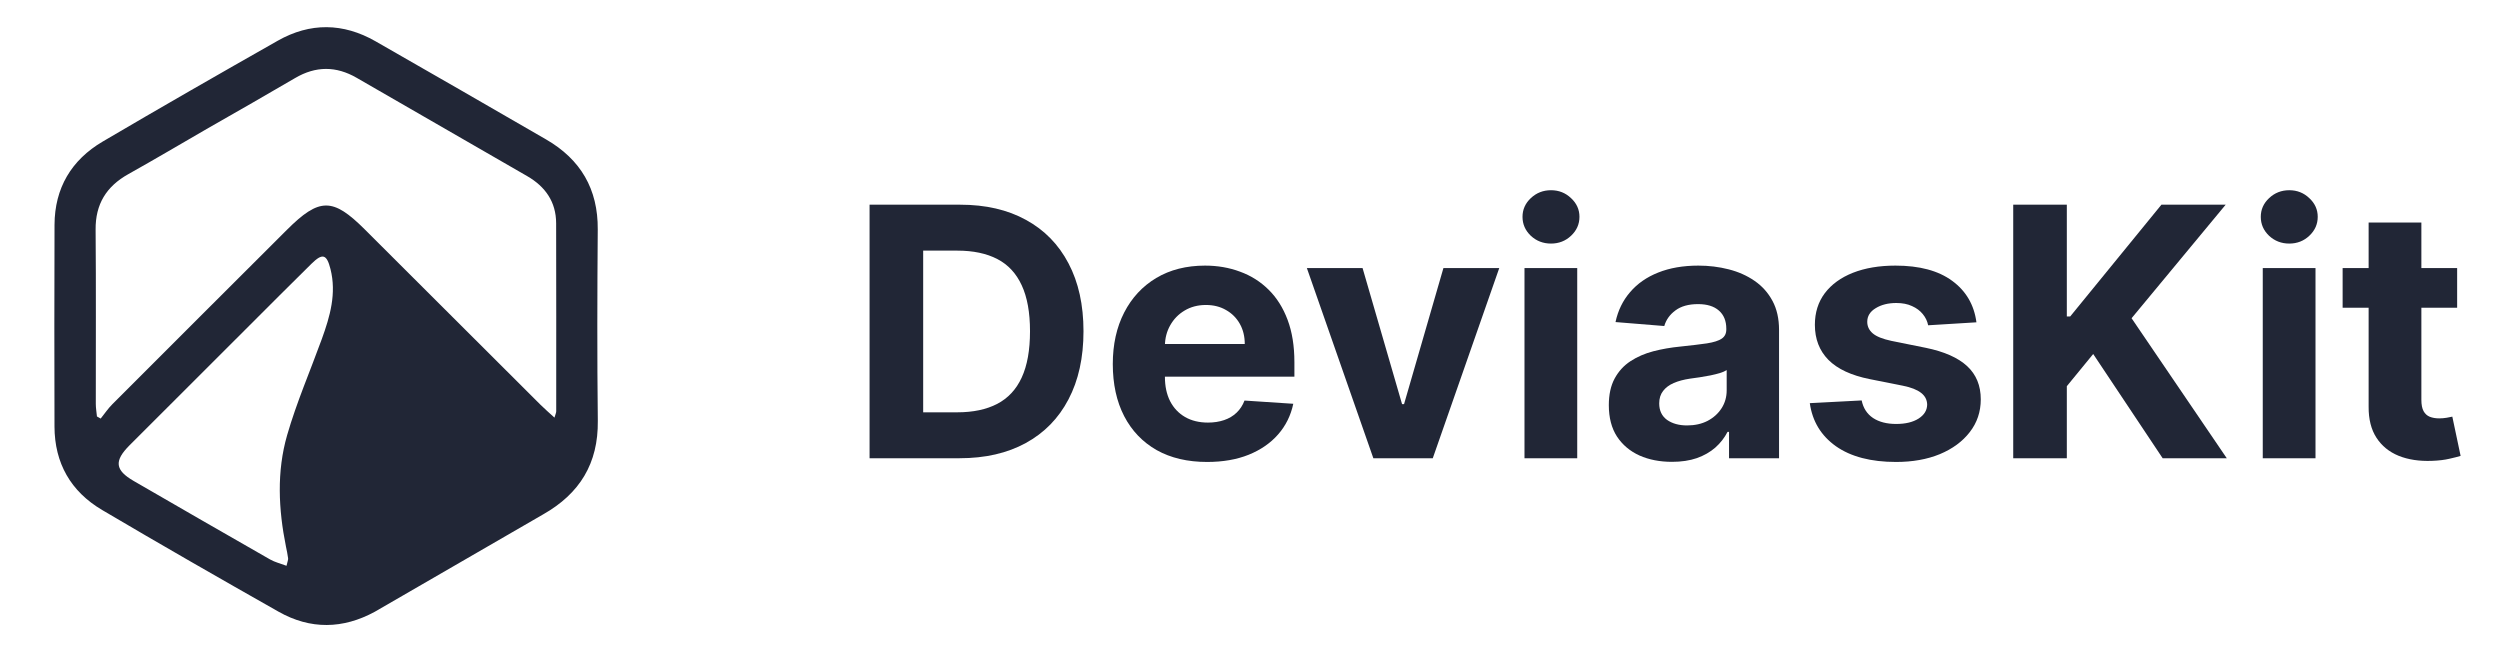
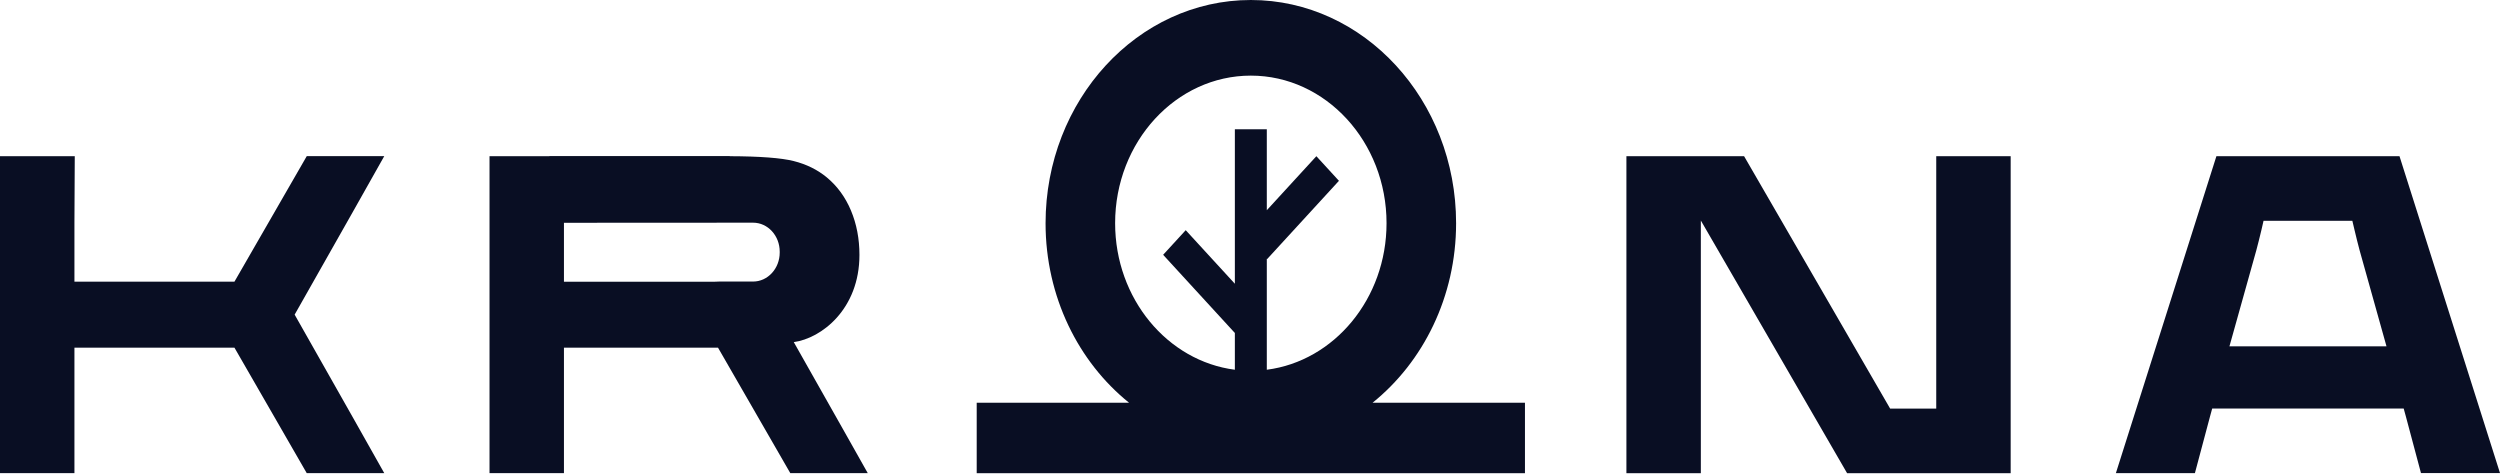
- <svg xmlns="http://www.w3.org/2000/svg" width="230" height="60" viewBox="0 0 230 60" fill="none">
-   <path d="M88.269 42.158H80V18.832H88.337C90.683 18.832 92.703 19.299 94.396 20.233C96.09 21.16 97.392 22.492 98.303 24.231C99.222 25.97 99.681 28.05 99.681 30.473C99.681 32.902 99.222 34.99 98.303 36.737C97.392 38.483 96.082 39.823 94.374 40.757C92.673 41.691 90.638 42.158 88.269 42.158ZM84.932 37.933H88.064C89.522 37.933 90.748 37.675 91.743 37.158C92.745 36.634 93.496 35.826 93.998 34.732C94.507 33.631 94.761 32.211 94.761 30.473C94.761 28.749 94.507 27.34 93.998 26.247C93.496 25.154 92.749 24.349 91.754 23.832C90.759 23.316 89.533 23.058 88.075 23.058H84.932V37.933Z" fill="#212636" />
-   <path d="M111.055 42.5C109.256 42.5 107.707 42.136 106.408 41.407C105.118 40.67 104.123 39.63 103.424 38.286C102.726 36.934 102.377 35.336 102.377 33.491C102.377 31.691 102.726 30.112 103.424 28.753C104.123 27.394 105.106 26.335 106.374 25.575C107.65 24.816 109.146 24.436 110.862 24.436C112.016 24.436 113.09 24.622 114.085 24.994C115.087 25.359 115.96 25.909 116.705 26.646C117.456 27.382 118.041 28.309 118.459 29.425C118.876 30.534 119.085 31.832 119.085 33.32V34.653H104.313V31.646H114.518C114.518 30.947 114.366 30.329 114.062 29.789C113.758 29.25 113.337 28.829 112.798 28.525C112.266 28.214 111.648 28.058 110.941 28.058C110.205 28.058 109.552 28.229 108.982 28.571C108.421 28.905 107.98 29.357 107.661 29.926C107.342 30.488 107.179 31.114 107.172 31.805V34.664C107.172 35.53 107.331 36.278 107.65 36.908C107.976 37.538 108.436 38.024 109.028 38.366C109.62 38.707 110.323 38.878 111.135 38.878C111.674 38.878 112.168 38.802 112.616 38.65C113.064 38.499 113.447 38.271 113.766 37.967C114.085 37.663 114.328 37.291 114.495 36.851L118.982 37.147C118.755 38.225 118.288 39.167 117.582 39.972C116.883 40.769 115.979 41.392 114.871 41.84C113.77 42.28 112.498 42.5 111.055 42.5Z" fill="#212636" />
-   <path d="M137.931 24.664L131.815 42.158H126.348L120.232 24.664H125.357L128.99 37.181H129.172L132.794 24.664H137.931Z" fill="#212636" />
-   <path d="M140.253 42.158V24.664H145.105V42.158H140.253ZM142.691 22.409C141.969 22.409 141.351 22.17 140.834 21.691C140.326 21.205 140.071 20.625 140.071 19.949C140.071 19.28 140.326 18.707 140.834 18.229C141.351 17.743 141.969 17.5 142.691 17.5C143.412 17.5 144.027 17.743 144.536 18.229C145.052 18.707 145.31 19.28 145.31 19.949C145.31 20.625 145.052 21.205 144.536 21.691C144.027 22.17 143.412 22.409 142.691 22.409Z" fill="#212636" />
-   <path d="M153.82 42.489C152.704 42.489 151.709 42.295 150.836 41.908C149.963 41.513 149.272 40.932 148.764 40.165C148.262 39.391 148.012 38.426 148.012 37.272C148.012 36.3 148.19 35.484 148.547 34.824C148.904 34.163 149.39 33.631 150.005 33.229C150.62 32.827 151.318 32.523 152.1 32.318C152.89 32.113 153.718 31.969 154.583 31.885C155.601 31.779 156.421 31.68 157.044 31.589C157.666 31.49 158.118 31.346 158.399 31.156C158.68 30.966 158.82 30.685 158.82 30.313V30.245C158.82 29.524 158.592 28.966 158.137 28.571C157.689 28.176 157.051 27.978 156.223 27.978C155.35 27.978 154.655 28.172 154.139 28.559C153.623 28.939 153.281 29.417 153.114 29.994L148.627 29.63C148.854 28.567 149.302 27.648 149.971 26.874C150.639 26.092 151.501 25.492 152.556 25.074C153.619 24.649 154.849 24.436 156.246 24.436C157.218 24.436 158.148 24.55 159.037 24.778C159.933 25.006 160.726 25.359 161.417 25.837C162.116 26.316 162.666 26.931 163.069 27.682C163.471 28.426 163.672 29.319 163.672 30.359V42.158H159.071V39.732H158.934C158.653 40.279 158.277 40.761 157.807 41.179C157.336 41.589 156.77 41.912 156.11 42.147C155.449 42.375 154.686 42.489 153.82 42.489ZM155.21 39.14C155.924 39.14 156.554 39 157.1 38.719C157.647 38.43 158.076 38.043 158.387 37.557C158.699 37.071 158.855 36.521 158.855 35.906V34.049C158.703 34.148 158.494 34.239 158.228 34.322C157.97 34.398 157.678 34.471 157.351 34.539C157.025 34.6 156.698 34.657 156.372 34.71C156.045 34.755 155.749 34.797 155.483 34.835C154.914 34.919 154.416 35.051 153.991 35.234C153.566 35.416 153.236 35.663 153 35.974C152.765 36.278 152.647 36.657 152.647 37.113C152.647 37.773 152.887 38.278 153.365 38.628C153.851 38.969 154.466 39.14 155.21 39.14Z" fill="#212636" />
-   <path d="M181.832 29.653L177.39 29.926C177.314 29.546 177.151 29.205 176.9 28.901C176.65 28.59 176.32 28.343 175.91 28.161C175.507 27.971 175.025 27.876 174.463 27.876C173.711 27.876 173.077 28.035 172.561 28.354C172.045 28.666 171.787 29.083 171.787 29.607C171.787 30.025 171.954 30.378 172.288 30.666C172.622 30.955 173.195 31.187 174.008 31.361L177.174 31.999C178.875 32.348 180.143 32.91 180.978 33.685C181.813 34.459 182.231 35.477 182.231 36.737C182.231 37.884 181.893 38.89 181.217 39.755C180.549 40.621 179.63 41.297 178.461 41.783C177.299 42.261 175.959 42.5 174.44 42.5C172.124 42.5 170.279 42.018 168.905 41.054C167.538 40.082 166.737 38.761 166.502 37.09L171.274 36.84C171.418 37.546 171.768 38.085 172.322 38.457C172.876 38.821 173.586 39.004 174.452 39.004C175.302 39.004 175.986 38.84 176.502 38.514C177.026 38.18 177.291 37.751 177.299 37.227C177.291 36.786 177.105 36.426 176.741 36.145C176.377 35.856 175.815 35.636 175.055 35.484L172.026 34.881C170.317 34.539 169.045 33.947 168.21 33.104C167.383 32.261 166.969 31.187 166.969 29.881C166.969 28.757 167.273 27.789 167.88 26.976C168.495 26.164 169.357 25.537 170.465 25.097C171.582 24.657 172.888 24.436 174.383 24.436C176.593 24.436 178.332 24.903 179.6 25.837C180.875 26.771 181.62 28.043 181.832 29.653Z" fill="#212636" />
-   <path d="M185.216 42.158V18.832H190.148V29.117H190.456L198.85 18.832H204.761L196.105 29.277L204.863 42.158H198.964L192.574 32.568L190.148 35.529V42.158H185.216Z" fill="#212636" />
-   <path d="M208.174 42.158V24.664H213.026V42.158H208.174ZM210.611 22.409C209.89 22.409 209.271 22.17 208.755 21.691C208.246 21.205 207.992 20.625 207.992 19.949C207.992 19.28 208.246 18.707 208.755 18.229C209.271 17.743 209.89 17.5 210.611 17.5C211.333 17.5 211.948 17.743 212.456 18.229C212.973 18.707 213.231 19.28 213.231 19.949C213.231 20.625 212.973 21.205 212.456 21.691C211.948 22.17 211.333 22.409 210.611 22.409Z" fill="#212636" />
-   <path d="M226.057 24.664V28.309H215.522V24.664H226.057ZM217.914 20.473H222.766V36.782C222.766 37.23 222.834 37.58 222.971 37.83C223.108 38.073 223.297 38.244 223.54 38.343C223.791 38.441 224.08 38.491 224.406 38.491C224.634 38.491 224.862 38.472 225.089 38.434C225.317 38.389 225.492 38.354 225.613 38.331L226.376 41.942C226.133 42.018 225.792 42.105 225.352 42.204C224.911 42.31 224.376 42.375 223.745 42.398C222.576 42.443 221.551 42.288 220.67 41.931C219.797 41.574 219.117 41.019 218.632 40.268C218.146 39.516 217.907 38.567 217.914 37.42V20.473Z" fill="#212636" />
-   <path d="M49.976 47.319C48.691 48.053 34.492 56.276 34.492 56.276C31.551 57.88 28.559 57.935 25.628 56.276C20.193 53.199 14.773 50.094 9.395 46.919C6.514 45.219 5.02 42.611 5.013 39.235C4.999 33.05 4.992 26.864 5.016 20.679C5.03 17.302 6.567 14.719 9.45 13.023C14.788 9.884 20.162 6.804 25.549 3.749C28.529 2.058 31.568 2.094 34.547 3.797C39.787 6.793 45.018 9.806 50.242 12.829C53.419 14.667 55.021 17.394 54.993 21.106C54.948 26.977 54.931 32.849 54.999 38.719C55.045 42.634 53.334 45.412 49.976 47.319ZM19.174 11.773C16.72 13.191 14.281 14.636 11.807 16.02C9.788 17.149 8.775 18.777 8.796 21.128C8.843 26.474 8.808 31.821 8.814 37.168C8.815 37.55 8.883 37.932 8.919 38.314C9.034 38.378 9.149 38.443 9.263 38.508C9.621 38.063 9.942 37.582 10.343 37.181C15.683 31.833 21.034 26.497 26.382 21.158C29.374 18.172 30.61 18.163 33.557 21.104C38.943 26.48 44.328 31.857 49.718 37.23C50.107 37.618 50.527 37.977 51.011 38.422C51.098 38.115 51.172 37.977 51.172 37.839C51.175 32.073 51.178 26.307 51.165 20.541C51.161 18.569 50.165 17.165 48.504 16.205C43.279 13.183 38.043 10.181 32.817 7.161C30.917 6.063 29.05 6.065 27.152 7.18C24.573 8.695 21.972 10.174 19.174 11.773ZM22.6 30.295C19.041 33.849 15.477 37.4 11.924 40.961C10.478 42.41 10.577 43.253 12.31 44.255C16.483 46.67 20.66 49.078 24.847 51.469C25.294 51.724 25.816 51.847 26.359 52.053C26.447 51.66 26.523 51.507 26.506 51.364C26.462 51.002 26.38 50.645 26.308 50.286C25.617 46.858 25.447 43.39 26.418 40.026C27.285 37.024 28.538 34.135 29.607 31.191C30.363 29.108 30.971 26.995 30.405 24.754C30.058 23.378 29.672 23.268 28.662 24.259C26.68 26.204 24.725 28.177 22.6 30.295Z" fill="#212636" />
+ <svg xmlns="http://www.w3.org/2000/svg" width="317" height="60" viewBox="0 0 317 60" fill="none">
+   <path d="M304.259 19.805H281.041L268.294 59.993H278.314L280.233 52.8L280.506 51.803H304.788L305.061 52.793L306.98 59.986H317L304.254 19.799L304.259 19.805ZM282.692 43.917L286.107 31.718C286.327 30.896 286.541 30.035 286.755 29.135C286.844 28.766 286.933 28.384 287.017 27.996H298.278C298.367 28.384 298.457 28.766 298.546 29.135C298.759 30.035 298.973 30.896 299.192 31.718L302.608 43.917H282.692Z" fill="#090E23" />
+   <path d="M245.515 51.809H239.67L221.15 19.806H210.946H210.952H206.229V60H215.667V27.964L234.212 60H254.953V19.806H245.515V51.809Z" fill="#090E23" />
+   <path d="M38.894 19.805L29.729 35.713H9.438V28.242L9.48 19.805H0V59.993H9.438V44.085H29.729L38.894 59.993H48.724C48.724 59.993 41.828 47.737 37.361 39.896C41.828 32.055 48.724 19.799 48.724 19.799H38.894V19.805Z" fill="#090E23" />
+   <path d="M110.035 60C110.035 60 104.92 50.91 100.65 43.38C104.16 42.901 108.977 39.204 108.977 32.321C108.977 30.275 108.615 28.398 107.902 26.695C107.189 24.992 106.162 23.593 104.837 22.493C103.661 21.522 102.259 20.829 100.638 20.421C99.082 20.026 96.379 19.819 92.53 19.806V19.793H69.662V19.806H62.071V59.994H71.509V44.086H91.045L100.21 59.994H110.041L110.035 60ZM98.868 32.023C98.868 34.056 97.347 35.708 95.476 35.701C93.499 35.694 90.689 35.688 90.641 35.721H71.509V28.249L95.494 28.236C97.359 28.236 98.874 29.887 98.868 31.92V32.023Z" fill="#090E23" />
+   <path d="M193.365 60V51.065H174.043C180.458 45.905 184.633 37.63 184.633 28.3C184.633 12.697 172.962 0 158.606 0C144.249 0 132.578 12.697 132.578 28.307C132.578 37.63 136.747 45.905 143.162 51.065H123.846V60H193.365ZM160.631 46.883V32.807L160.673 32.852L169.778 22.927L166.915 19.806L160.631 26.656V16.387H156.58V35.979L150.349 29.188L147.486 32.308L156.58 42.221V46.883C148.045 45.788 141.398 37.876 141.398 28.3C141.398 17.98 149.12 9.589 158.606 9.589C168.091 9.589 175.813 17.98 175.813 28.3C175.813 37.876 169.167 45.788 160.631 46.883Z" fill="#090E23" />
</svg>
